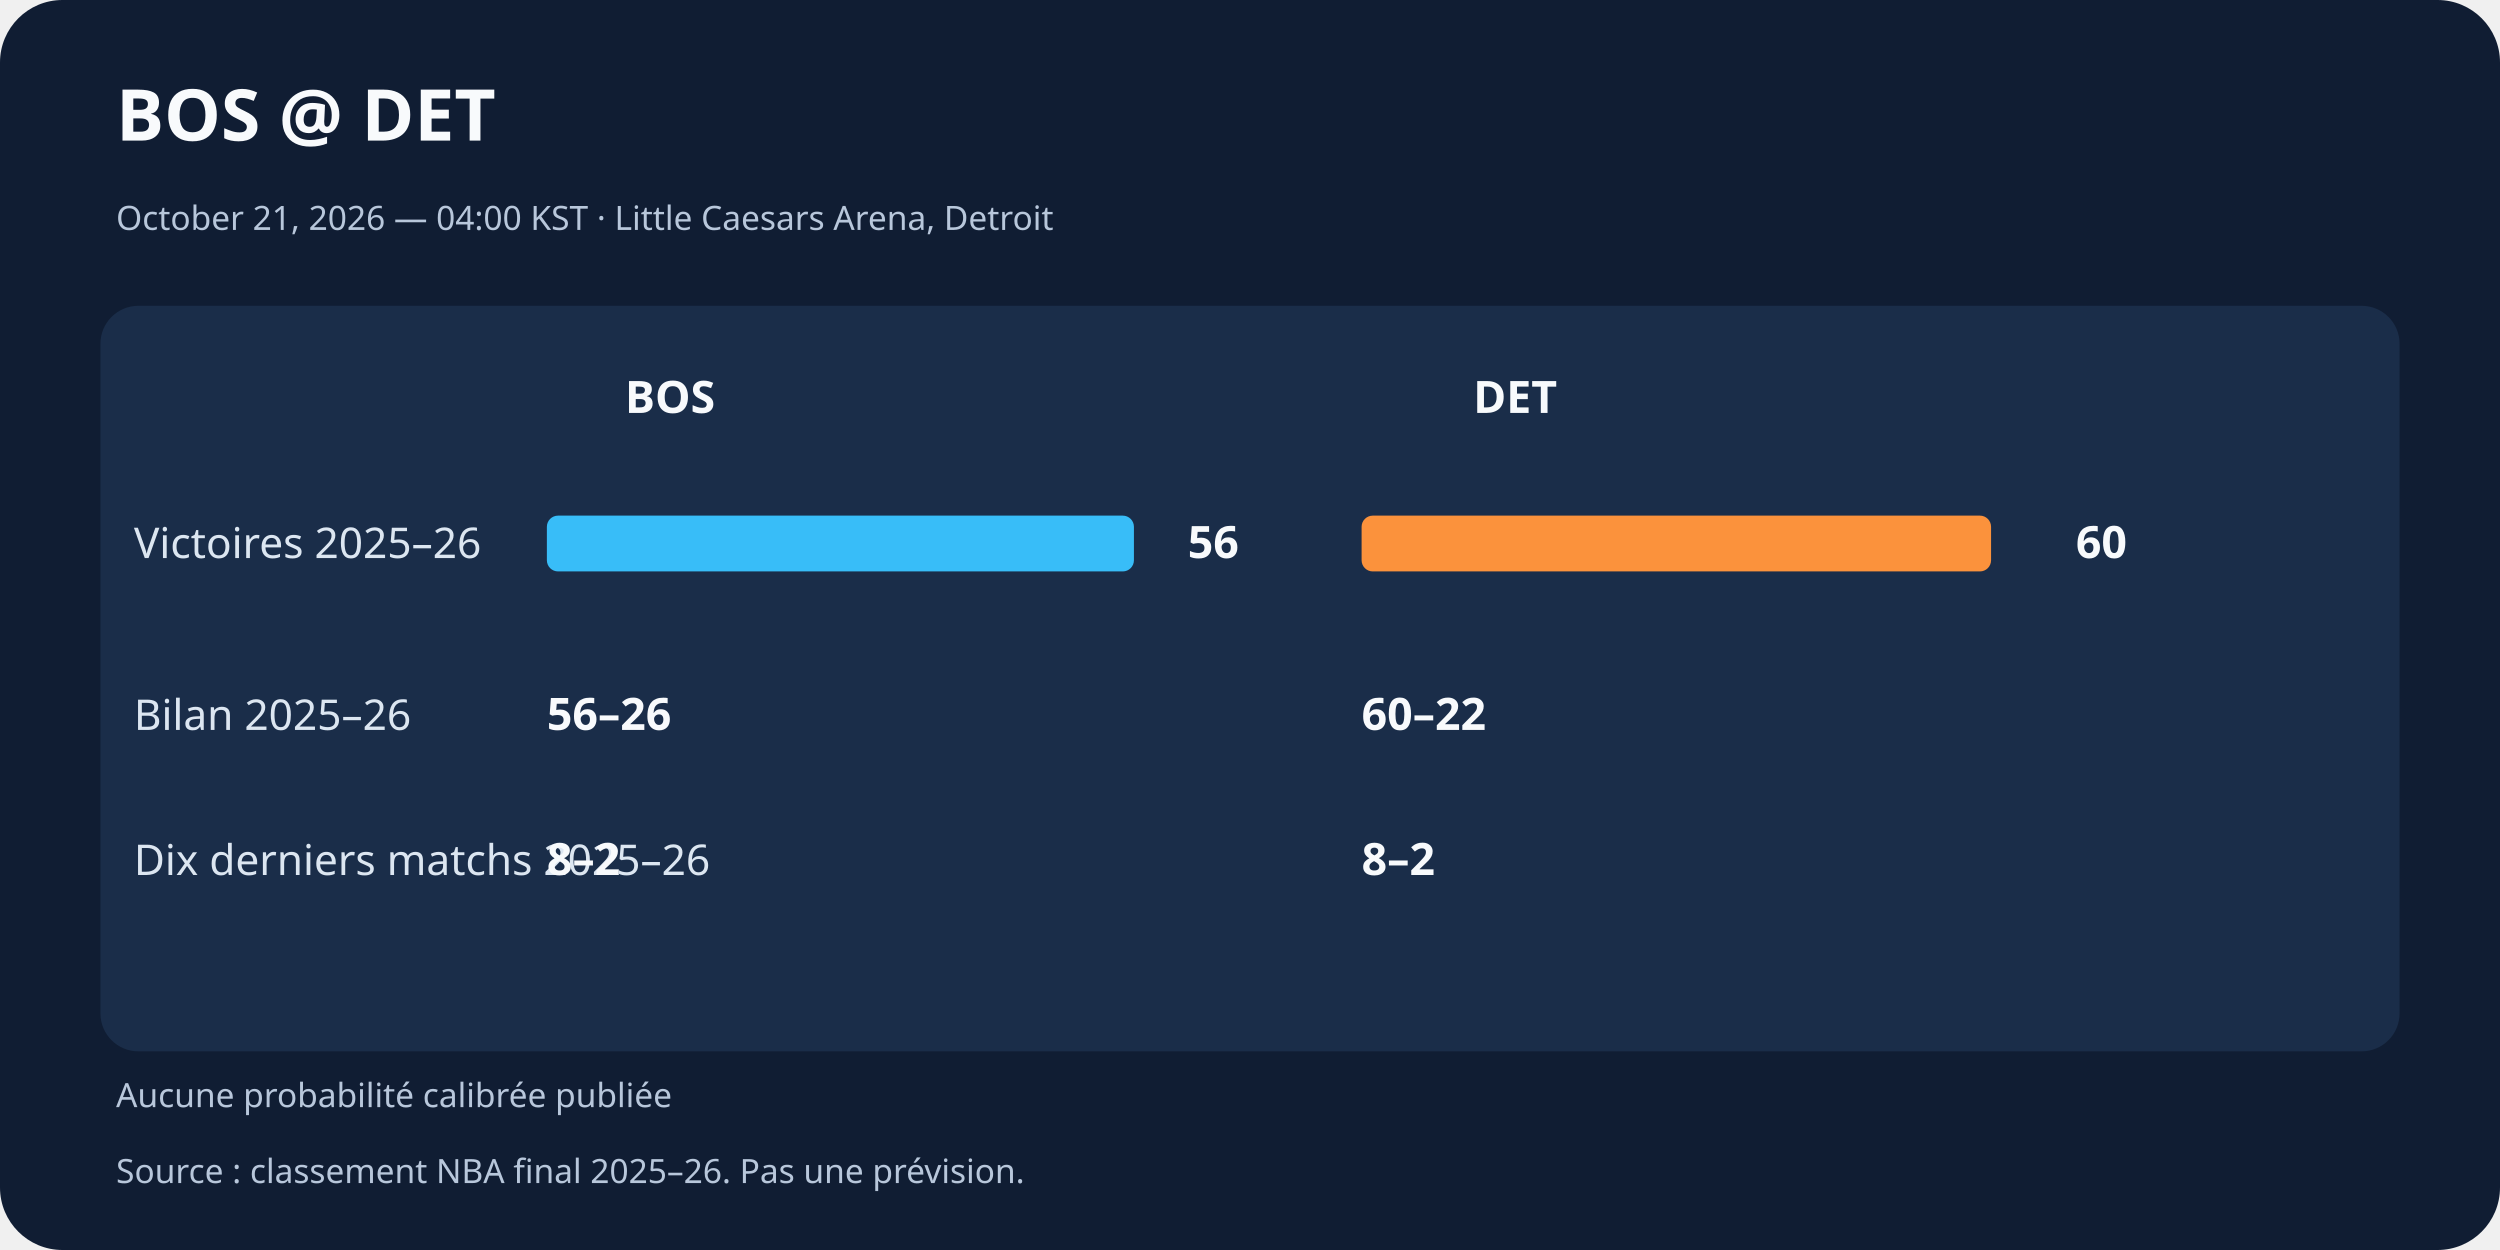
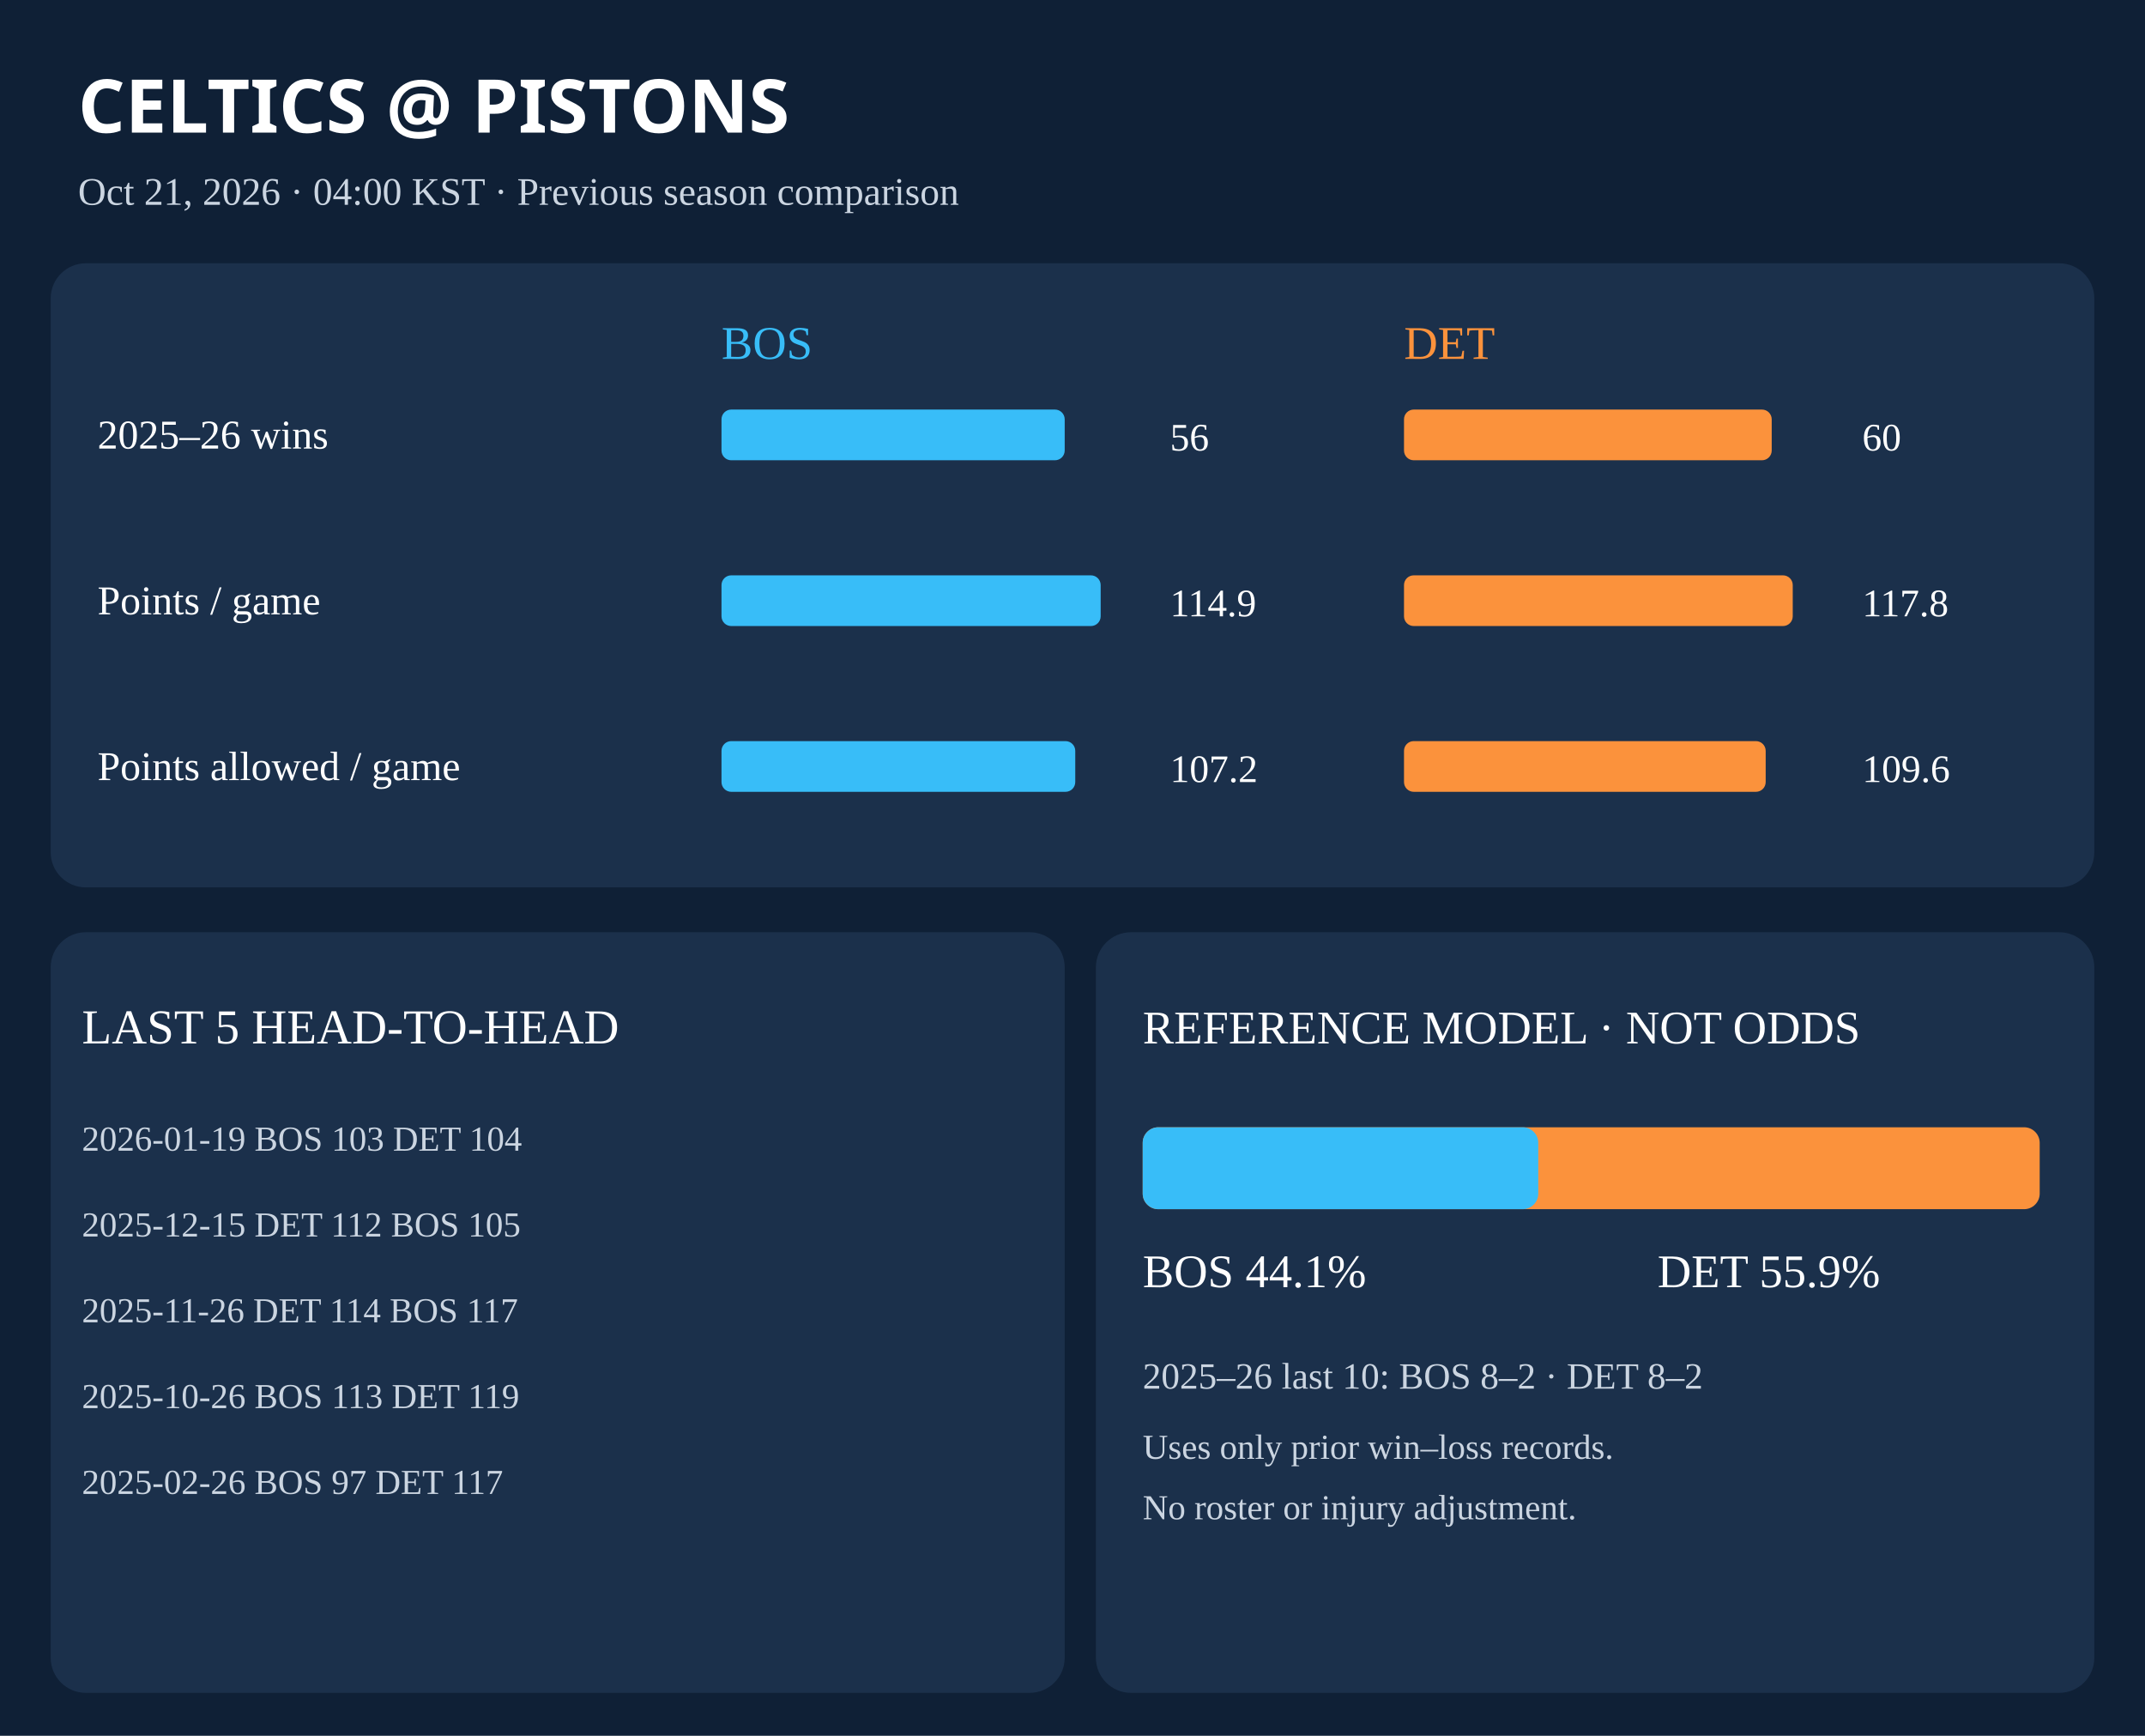
- <svg xmlns="http://www.w3.org/2000/svg" viewBox="0 0 1120 560" role="img" aria-label="BOS vs DET, Les chiffres de la saison passée">
-   <style>text{font-family:system-ui,'Noto Sans',Arial,sans-serif}.headline{fill:#f8fafc;font-size:32px;font-weight:800}.label{fill:#dce6f1;font-size:19px}.value{fill:#f8fafc;font-weight:700;font-size:20px}.note{fill:#b8c7db;font-size:15px}</style>
-   <rect width="1120" height="560" rx="28" fill="#101d33" />
-   <text x="52" y="63" class="headline">BOS  @  DET</text>
-   <text x="52" y="103" class="note">October 21, 2026 — 04:00 KST · Little Caesars Arena, Detroit</text>
-   <rect x="45" y="137" width="1030" height="334" rx="17" fill="#1a2d49" />
-   <text x="280" y="185" class="value" fill="#38bdf8">BOS</text>
-   <text x="660" y="185" class="value" fill="#fb923c">DET</text>
-   <text x="60" y="250" class="label">Victoires 2025–26</text>
-   <rect x="245" y="231" width="263" height="25" rx="5" fill="#38bdf8" />
-   <rect x="610" y="231" width="282" height="25" rx="5" fill="#fb923c" />
-   <text x="555" y="250" class="value" text-anchor="end">56</text>
-   <text x="930" y="250" class="value">60</text>
-   <text x="60" y="327" class="label">Bilan 2025–26</text>
-   <text x="245" y="327" class="value">56–26</text>
-   <text x="610" y="327" class="value">60–22</text>
-   <text x="60" y="392" class="label">Dix derniers matchs 2025–26</text>
-   <text x="245" y="392" class="value">8–2</text>
-   <text x="610" y="392" class="value">8–2</text>
-   <text x="52" y="496" class="note">Aucune probabilité calibrée publiée</text>
-   <text x="52" y="530" class="note">Source : classement NBA final 2025–26. Pas une prévision.</text>
+ <svg xmlns="http://www.w3.org/2000/svg" viewBox="0 0 1100 890" role="img">
+   <rect width="1100" height="890" fill="#0f2036" />
+   <text x="40" y="68" fill="white" font-family="sans-serif" font-size="38" font-weight="bold">CELTICS @ PISTONS</text>
+   <text x="40" y="105" fill="#cbd5e1" font-size="20">Oct 21, 2026 · 04:00 KST · Previous season comparison</text>
+   <rect x="26" y="135" width="1048" height="320" rx="18" fill="#1b304b" />
+   <text x="370" y="184" fill="#38bdf8" font-size="24">BOS</text>
+   <text x="720" y="184" fill="#fb923c" font-size="24">DET</text>
+   <text x="50" y="230" fill="#fff" font-size="21">2025–26 wins</text>
+   <rect x="370" y="210" width="176" height="26" rx="5" fill="#38bdf8" />
+   <text x="600" y="231" fill="white" font-size="20">56</text>
+   <rect x="720" y="210" width="188.571" height="26" rx="5" fill="#fb923c" />
+   <text x="955" y="231" fill="white" font-size="20">60</text>
+   <text x="50" y="315" fill="#fff" font-size="21">Points / game</text>
+   <rect x="370" y="295" width="194.446" height="26" rx="5" fill="#38bdf8" />
+   <text x="600" y="316" fill="white" font-size="20">114.9</text>
+   <rect x="720" y="295" width="199.354" height="26" rx="5" fill="#fb923c" />
+   <text x="955" y="316" fill="white" font-size="20">117.8</text>
+   <text x="50" y="400" fill="#fff" font-size="21">Points allowed / game</text>
+   <rect x="370" y="380" width="181.415" height="26" rx="5" fill="#38bdf8" />
+   <text x="600" y="401" fill="white" font-size="20">107.2</text>
+   <rect x="720" y="380" width="185.477" height="26" rx="5" fill="#fb923c" />
+   <text x="955" y="401" fill="white" font-size="20">109.6</text>
+   <rect x="26" y="478" width="520" height="390" rx="18" fill="#1b304b" />
+   <text x="42" y="535" fill="white" font-size="25">LAST 5 HEAD-TO-HEAD</text>
+   <text x="42" y="590" fill="#cbd5e1" font-size="18">2026-01-19   BOS 103   DET 104</text>
+   <text x="42" y="634" fill="#cbd5e1" font-size="18">2025-12-15   DET 112   BOS 105</text>
+   <text x="42" y="678" fill="#cbd5e1" font-size="18">2025-11-26   DET 114   BOS 117</text>
+   <text x="42" y="722" fill="#cbd5e1" font-size="18">2025-10-26   BOS 113   DET 119</text>
+   <text x="42" y="766" fill="#cbd5e1" font-size="18">2025-02-26   BOS 97   DET 117</text>
+   <rect x="562" y="478" width="512" height="390" rx="18" fill="#1b304b" />
+   <text x="586" y="535" fill="white" font-size="24">REFERENCE MODEL · NOT ODDS</text>
+   <rect x="586" y="578" width="460" height="42" fill="#fb923c" rx="8" />
+   <rect x="586" y="578" width="202.86" height="42" fill="#38bdf8" rx="8" />
+   <text x="586" y="660" fill="#fff" font-size="24">BOS 44.1%</text>
+   <text x="850" y="660" fill="#fff" font-size="24">DET 55.9%</text>
+   <text x="586" y="712" fill="#cbd5e1" font-size="19">2025–26 last 10: BOS 8–2 · DET 8–2</text>
+   <text x="586" y="748" fill="#cbd5e1" font-size="18">Uses only prior win–loss records.</text>
+   <text x="586" y="779" fill="#cbd5e1" font-size="18">No roster or injury adjustment.</text>
</svg>
